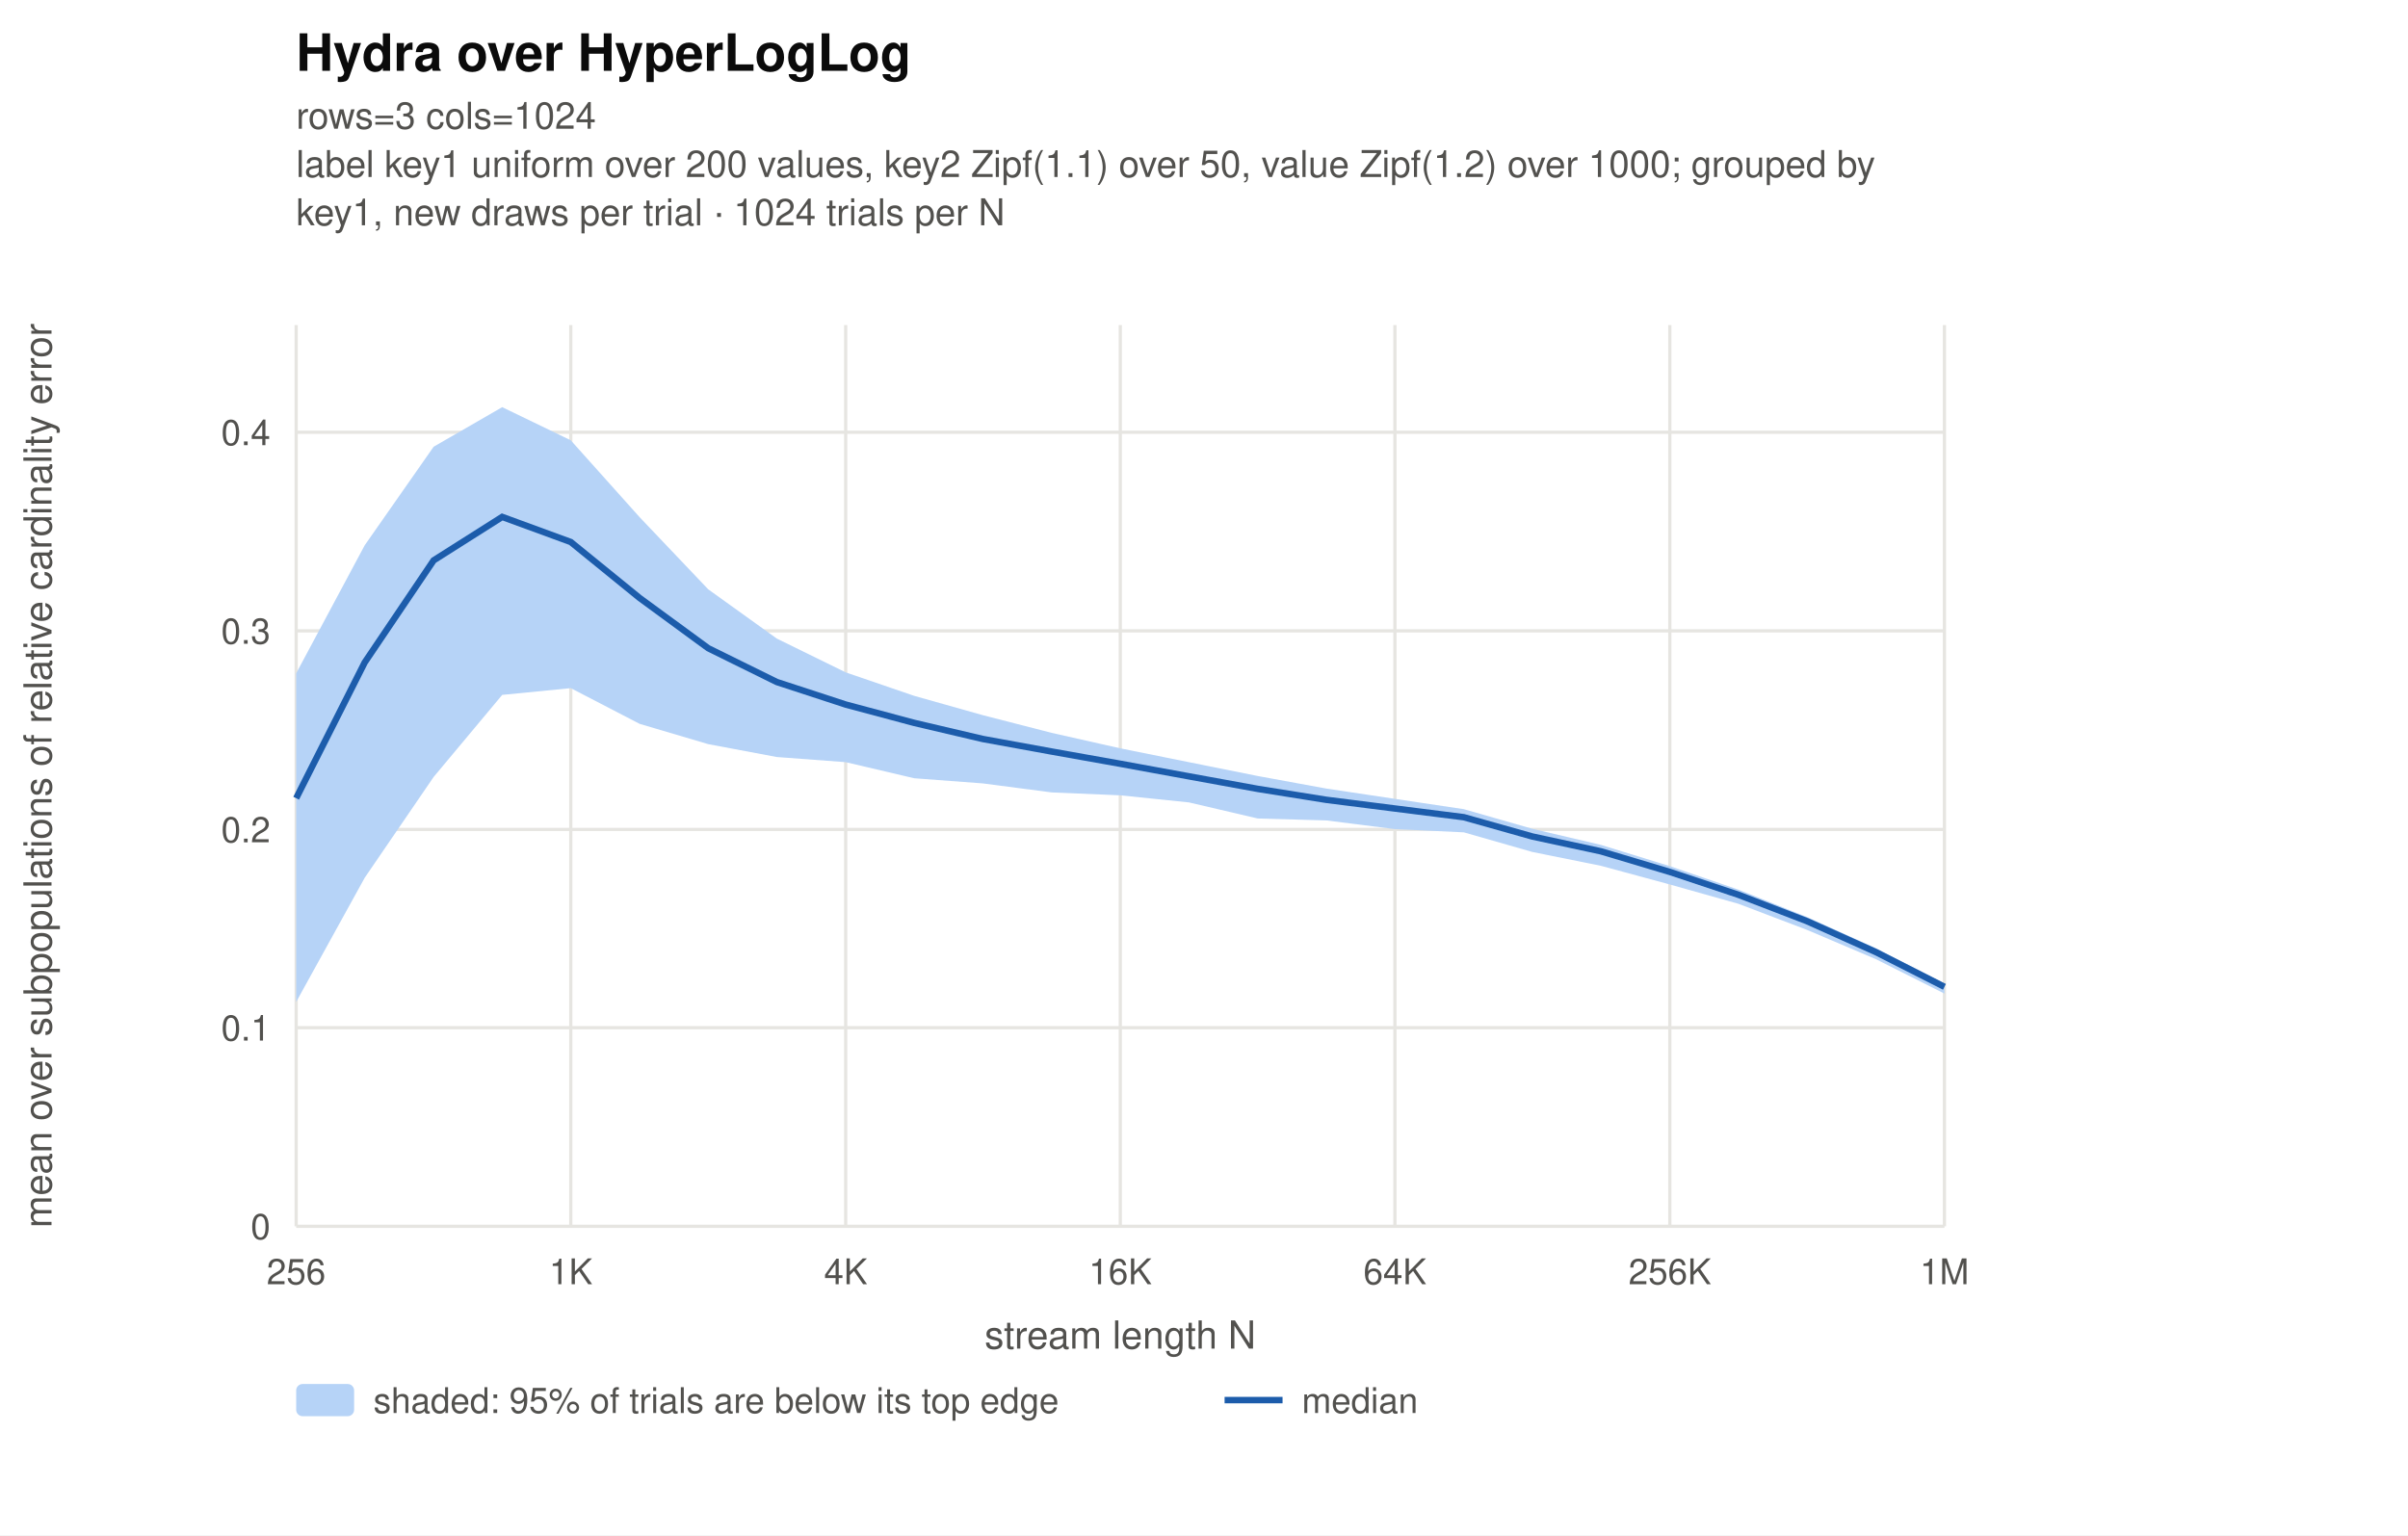
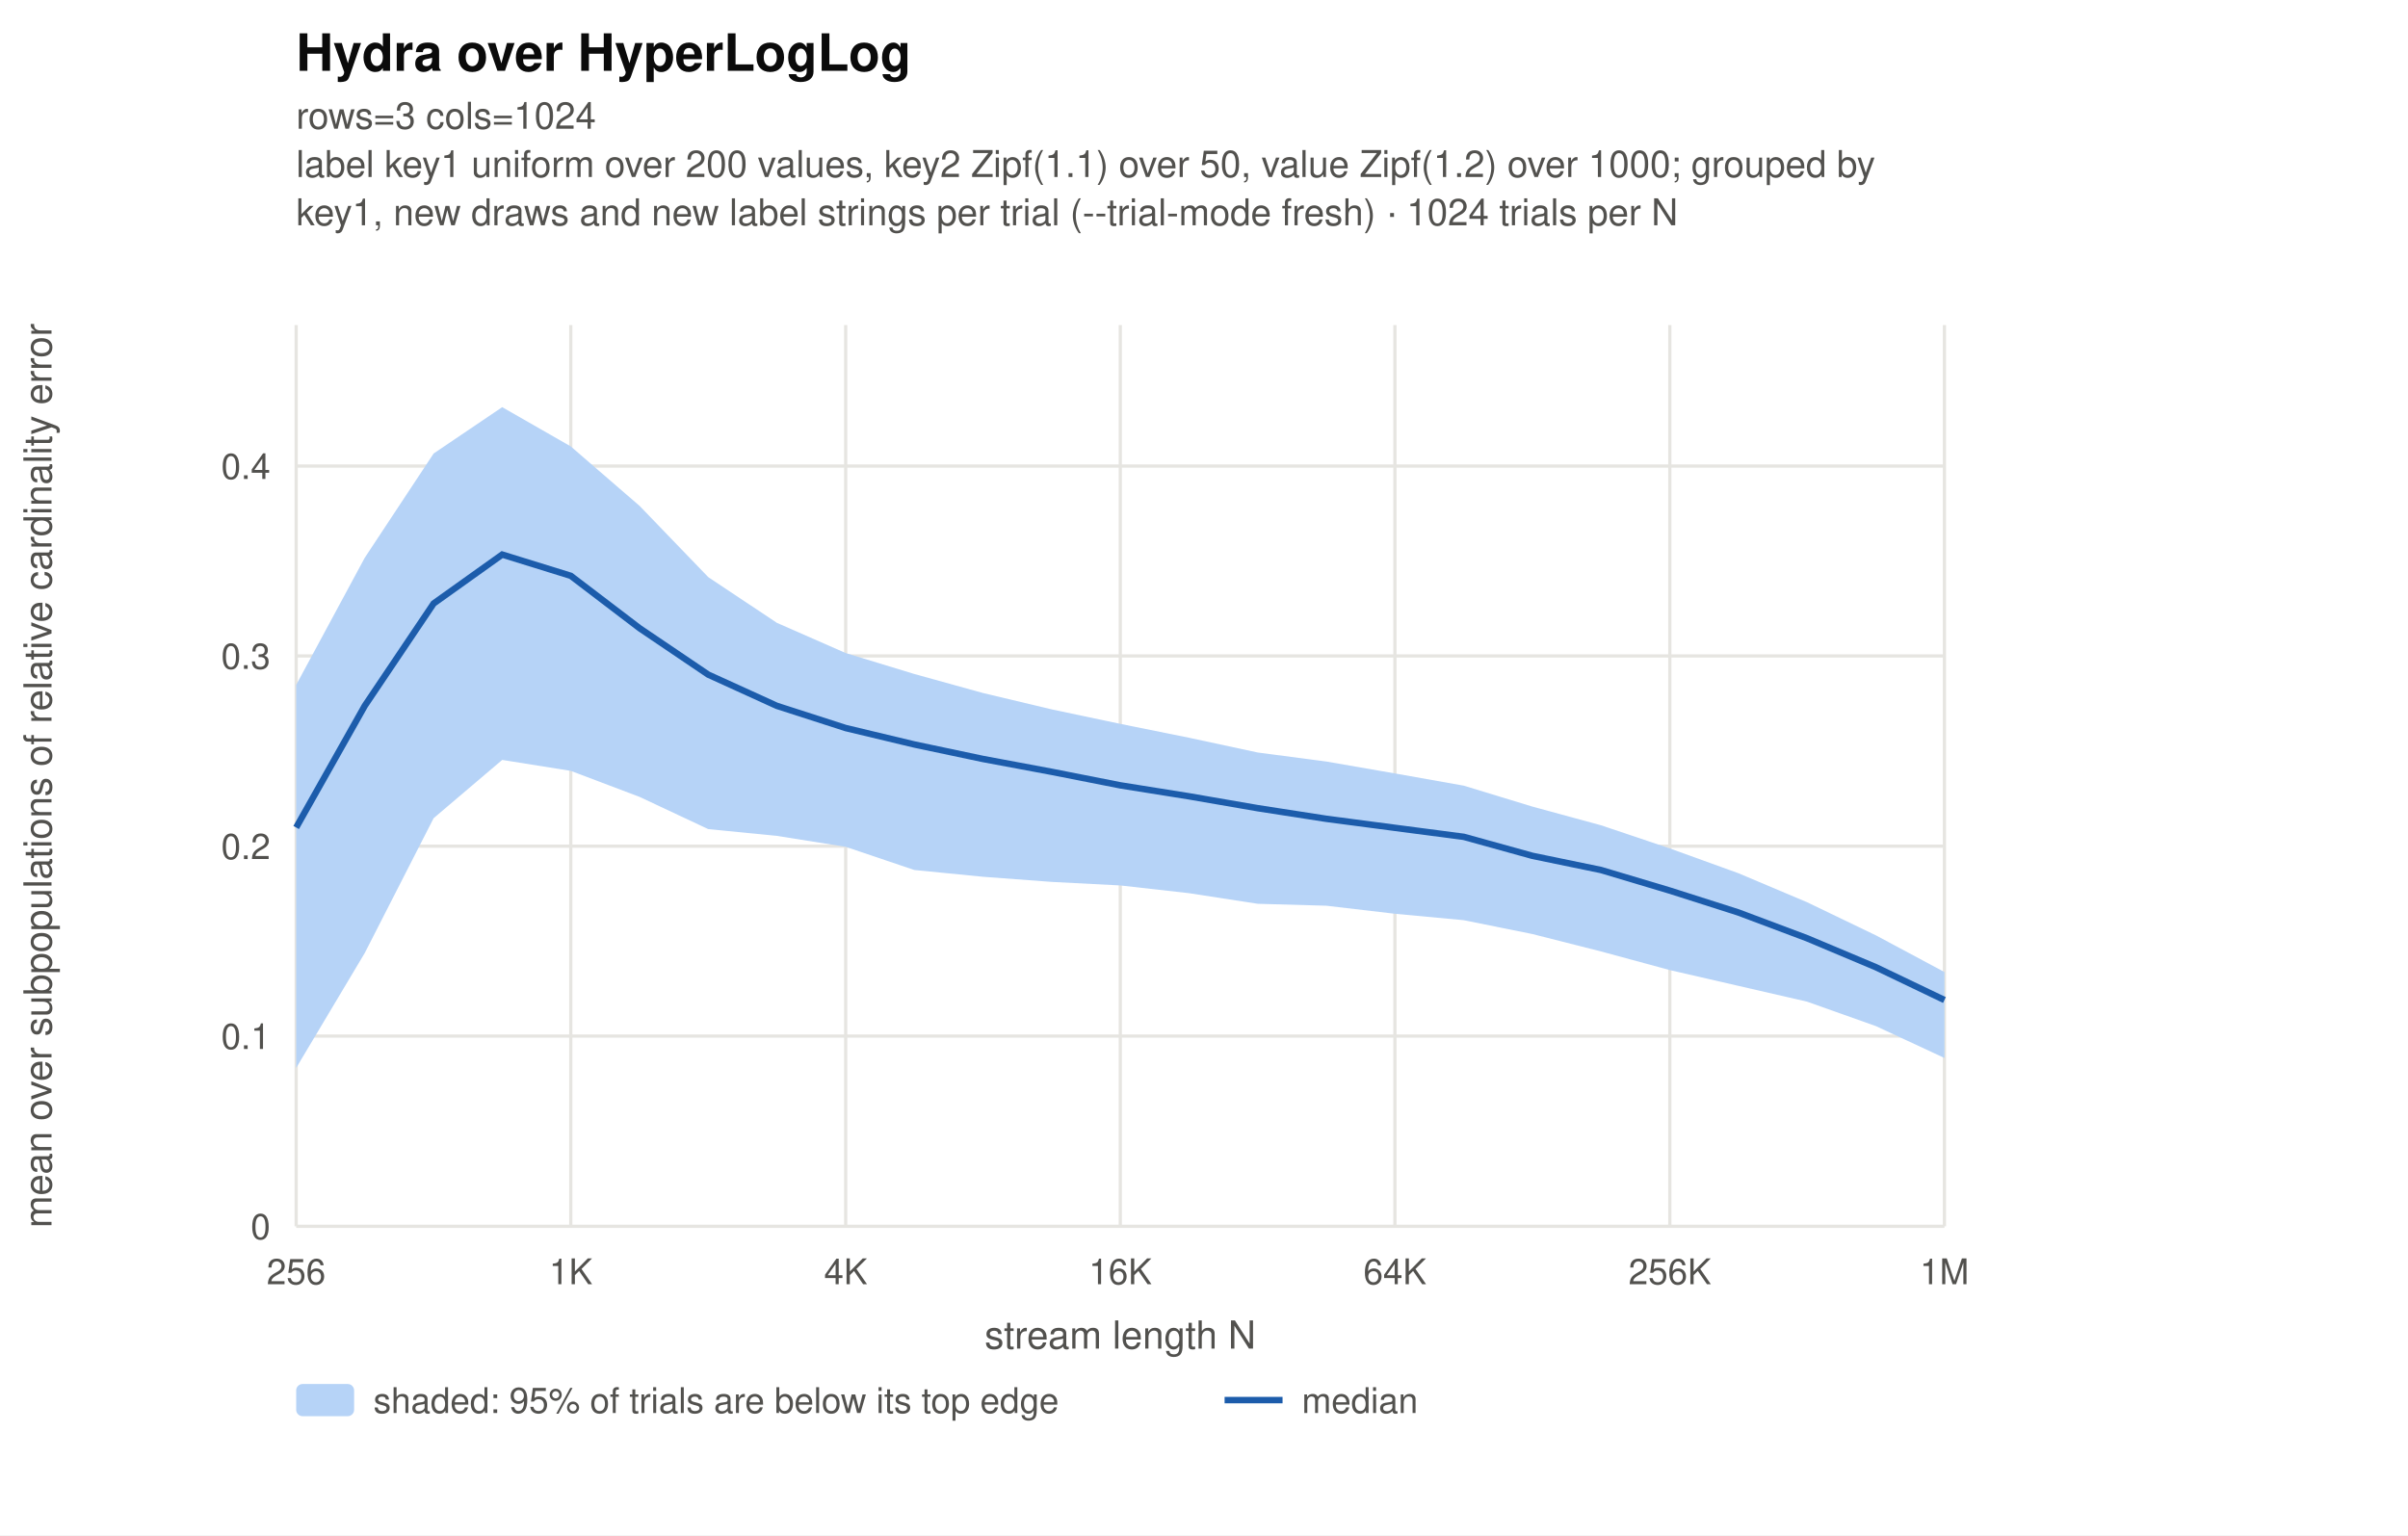
<svg xmlns="http://www.w3.org/2000/svg" viewBox="0 0 748 477" width="748" height="477">
  <style>
text{font-family:Helvetica,Arial,sans-serif;fill:#52514e}
.title{font-size:16px;font-weight:600;fill:#0b0b0b}.sub{font-size:11.5px}
.tick,.tlabel,.legend{font-size:11px}.axis{font-size:12px}
.grid{stroke:#e6e5e1;stroke-width:1}.zero{stroke:#8a8984;stroke-width:1}
.band{fill:#b6d3f7}
.median{fill:none;stroke:#1c5cab;stroke-width:2}
.theory{stroke:#52514e;stroke-width:1.25;stroke-dasharray:5 4}
</style>
  <rect width="748" height="477" fill="#ffffff" />
  <text class="title" x="92" y="22">Hydra over HyperLogLog</text>
  <text class="sub" x="92" y="40">rows=3 cols=1024</text>
  <text class="sub" x="92" y="55">label key1 uniform over 200 values, key2 Zipf(1.1) over 50, value Zipf(1.2) over 1000; grouped by</text>
-   <text class="sub" x="92" y="70">key1, new draws per trial · 1024 trials per N</text>
+   <text class="sub" x="92" y="70">key1, new draws and new label strings per trial (--trial-mode fresh) · 1024 trials per N</text>
  <text class="axis" transform="translate(16 241) rotate(-90)" text-anchor="middle">mean over subpopulations of relative cardinality error</text>
  <g transform="translate(28 85)">
    <line class="grid" x1="64" x2="576" y1="296.0" y2="296.0" />
    <text class="tick" x="56" y="300.0" text-anchor="end">0</text>
-     <line class="grid" x1="64" x2="576" y1="234.3" y2="234.3" />
-     <text class="tick" x="56" y="238.3" text-anchor="end">0.1</text>
-     <line class="grid" x1="64" x2="576" y1="172.7" y2="172.7" />
-     <text class="tick" x="56" y="176.7" text-anchor="end">0.2</text>
-     <line class="grid" x1="64" x2="576" y1="111.0" y2="111.0" />
-     <text class="tick" x="56" y="115.0" text-anchor="end">0.3</text>
-     <line class="grid" x1="64" x2="576" y1="49.3" y2="49.3" />
-     <text class="tick" x="56" y="53.3" text-anchor="end">0.4</text>
+     <line class="grid" x1="64" x2="576" y1="236.9" y2="236.9" />
+     <text class="tick" x="56" y="240.9" text-anchor="end">0.1</text>
+     <line class="grid" x1="64" x2="576" y1="177.9" y2="177.9" />
+     <text class="tick" x="56" y="181.9" text-anchor="end">0.2</text>
+     <line class="grid" x1="64" x2="576" y1="118.8" y2="118.8" />
+     <text class="tick" x="56" y="122.8" text-anchor="end">0.3</text>
+     <line class="grid" x1="64" x2="576" y1="59.8" y2="59.8" />
+     <text class="tick" x="56" y="63.8" text-anchor="end">0.4</text>
    <line class="grid" x1="64.0" x2="64.0" y1="16" y2="296" />
    <text class="tick" x="64.0" y="314" text-anchor="middle">256</text>
    <line class="grid" x1="149.3" x2="149.3" y1="16" y2="296" />
    <text class="tick" x="149.3" y="314" text-anchor="middle">1K</text>
    <line class="grid" x1="234.7" x2="234.7" y1="16" y2="296" />
    <text class="tick" x="234.7" y="314" text-anchor="middle">4K</text>
    <line class="grid" x1="320.0" x2="320.0" y1="16" y2="296" />
    <text class="tick" x="320.0" y="314" text-anchor="middle">16K</text>
    <line class="grid" x1="405.3" x2="405.3" y1="16" y2="296" />
    <text class="tick" x="405.3" y="314" text-anchor="middle">64K</text>
    <line class="grid" x1="490.7" x2="490.7" y1="16" y2="296" />
    <text class="tick" x="490.7" y="314" text-anchor="middle">256K</text>
    <line class="grid" x1="576.0" x2="576.0" y1="16" y2="296" />
    <text class="tick" x="576.0" y="314" text-anchor="middle">1M</text>
    <text class="axis" x="320" y="334" text-anchor="middle">stream length N</text>
-     <polygon class="band" points="64.0,124.2 85.3,84.4 106.7,53.8 128.0,41.5 149.3,51.8 170.7,75.7 192.0,98.1 213.3,113.4 234.7,123.9 256.0,131.2 277.3,137.2 298.7,142.7 320.0,147.5 341.3,151.8 362.7,156.1 384.0,160.0 405.3,163.2 426.7,166.4 448.0,172.5 469.3,177.5 490.7,184.1 512.0,191.4 533.3,199.9 554.7,209.6 576.0,220.6 576.0,223.7 554.7,213.0 533.3,203.9 512.0,195.8 490.7,189.8 469.3,184.0 448.0,179.7 426.7,173.6 405.3,172.6 384.0,169.9 362.7,169.3 341.3,164.3 320.0,162.1 298.7,161.2 277.3,158.4 256.0,156.8 234.7,151.8 213.3,150.2 192.0,146.2 170.7,139.9 149.3,128.8 128.0,130.9 106.7,156.4 85.3,187.7 64.0,226.3" />
-     <polyline class="median" points="64.0,163.0 85.3,120.8 106.7,89.1 128.0,75.6 149.3,83.4 170.7,100.8 192.0,116.4 213.3,126.9 234.7,133.9 256.0,139.6 277.3,144.6 298.7,148.5 320.0,152.3 341.3,156.2 362.7,160.1 384.0,163.5 405.3,166.2 426.7,168.9 448.0,174.9 469.3,179.5 490.7,185.9 512.0,193.0 533.3,201.2 554.7,210.8 576.0,221.6" />
+     <polygon class="band" points="64.0,127.8 85.3,88.3 106.7,55.9 128.0,41.5 149.3,53.7 170.7,72.2 192.0,94.3 213.3,108.5 234.7,117.9 256.0,124.4 277.3,130.3 298.7,135.4 320.0,139.9 341.3,144.2 362.7,148.8 384.0,151.6 405.3,155.3 426.7,159.1 448.0,165.6 469.3,171.4 490.7,178.6 512.0,186.3 533.3,195.3 554.7,205.6 576.0,217.0 576.0,243.7 554.7,233.8 533.3,226.2 512.0,221.3 490.7,216.4 469.3,210.6 448.0,205.2 426.7,200.9 405.3,198.9 384.0,196.4 362.7,195.8 341.3,192.5 320.0,190.1 298.7,189.0 277.3,187.4 256.0,185.3 234.7,178.1 213.3,174.7 192.0,172.6 170.7,162.6 149.3,154.5 128.0,151.1 106.7,169.2 85.3,211.1 64.0,246.8" />
+     <polyline class="median" points="64.0,172.1 85.3,134.3 106.7,102.5 128.0,87.3 149.3,93.9 170.7,110.2 192.0,124.6 213.3,134.3 234.7,141.2 256.0,146.3 277.3,150.8 298.7,154.8 320.0,159.0 341.3,162.4 362.7,166.1 384.0,169.4 405.3,172.2 426.7,175.0 448.0,180.9 469.3,185.3 490.7,191.7 512.0,198.5 533.3,206.5 554.7,215.5 576.0,225.7" />
  </g>
  <rect class="band" x="92" y="430" width="18" height="10" rx="2" />
  <text class="legend" x="116" y="439">shaded: 95% of trials are below its top edge</text>
  <line class="median" x1="380.4" x2="398.4" y1="435" y2="435" />
  <text class="legend" x="404.4" y="439">median</text>
</svg>
